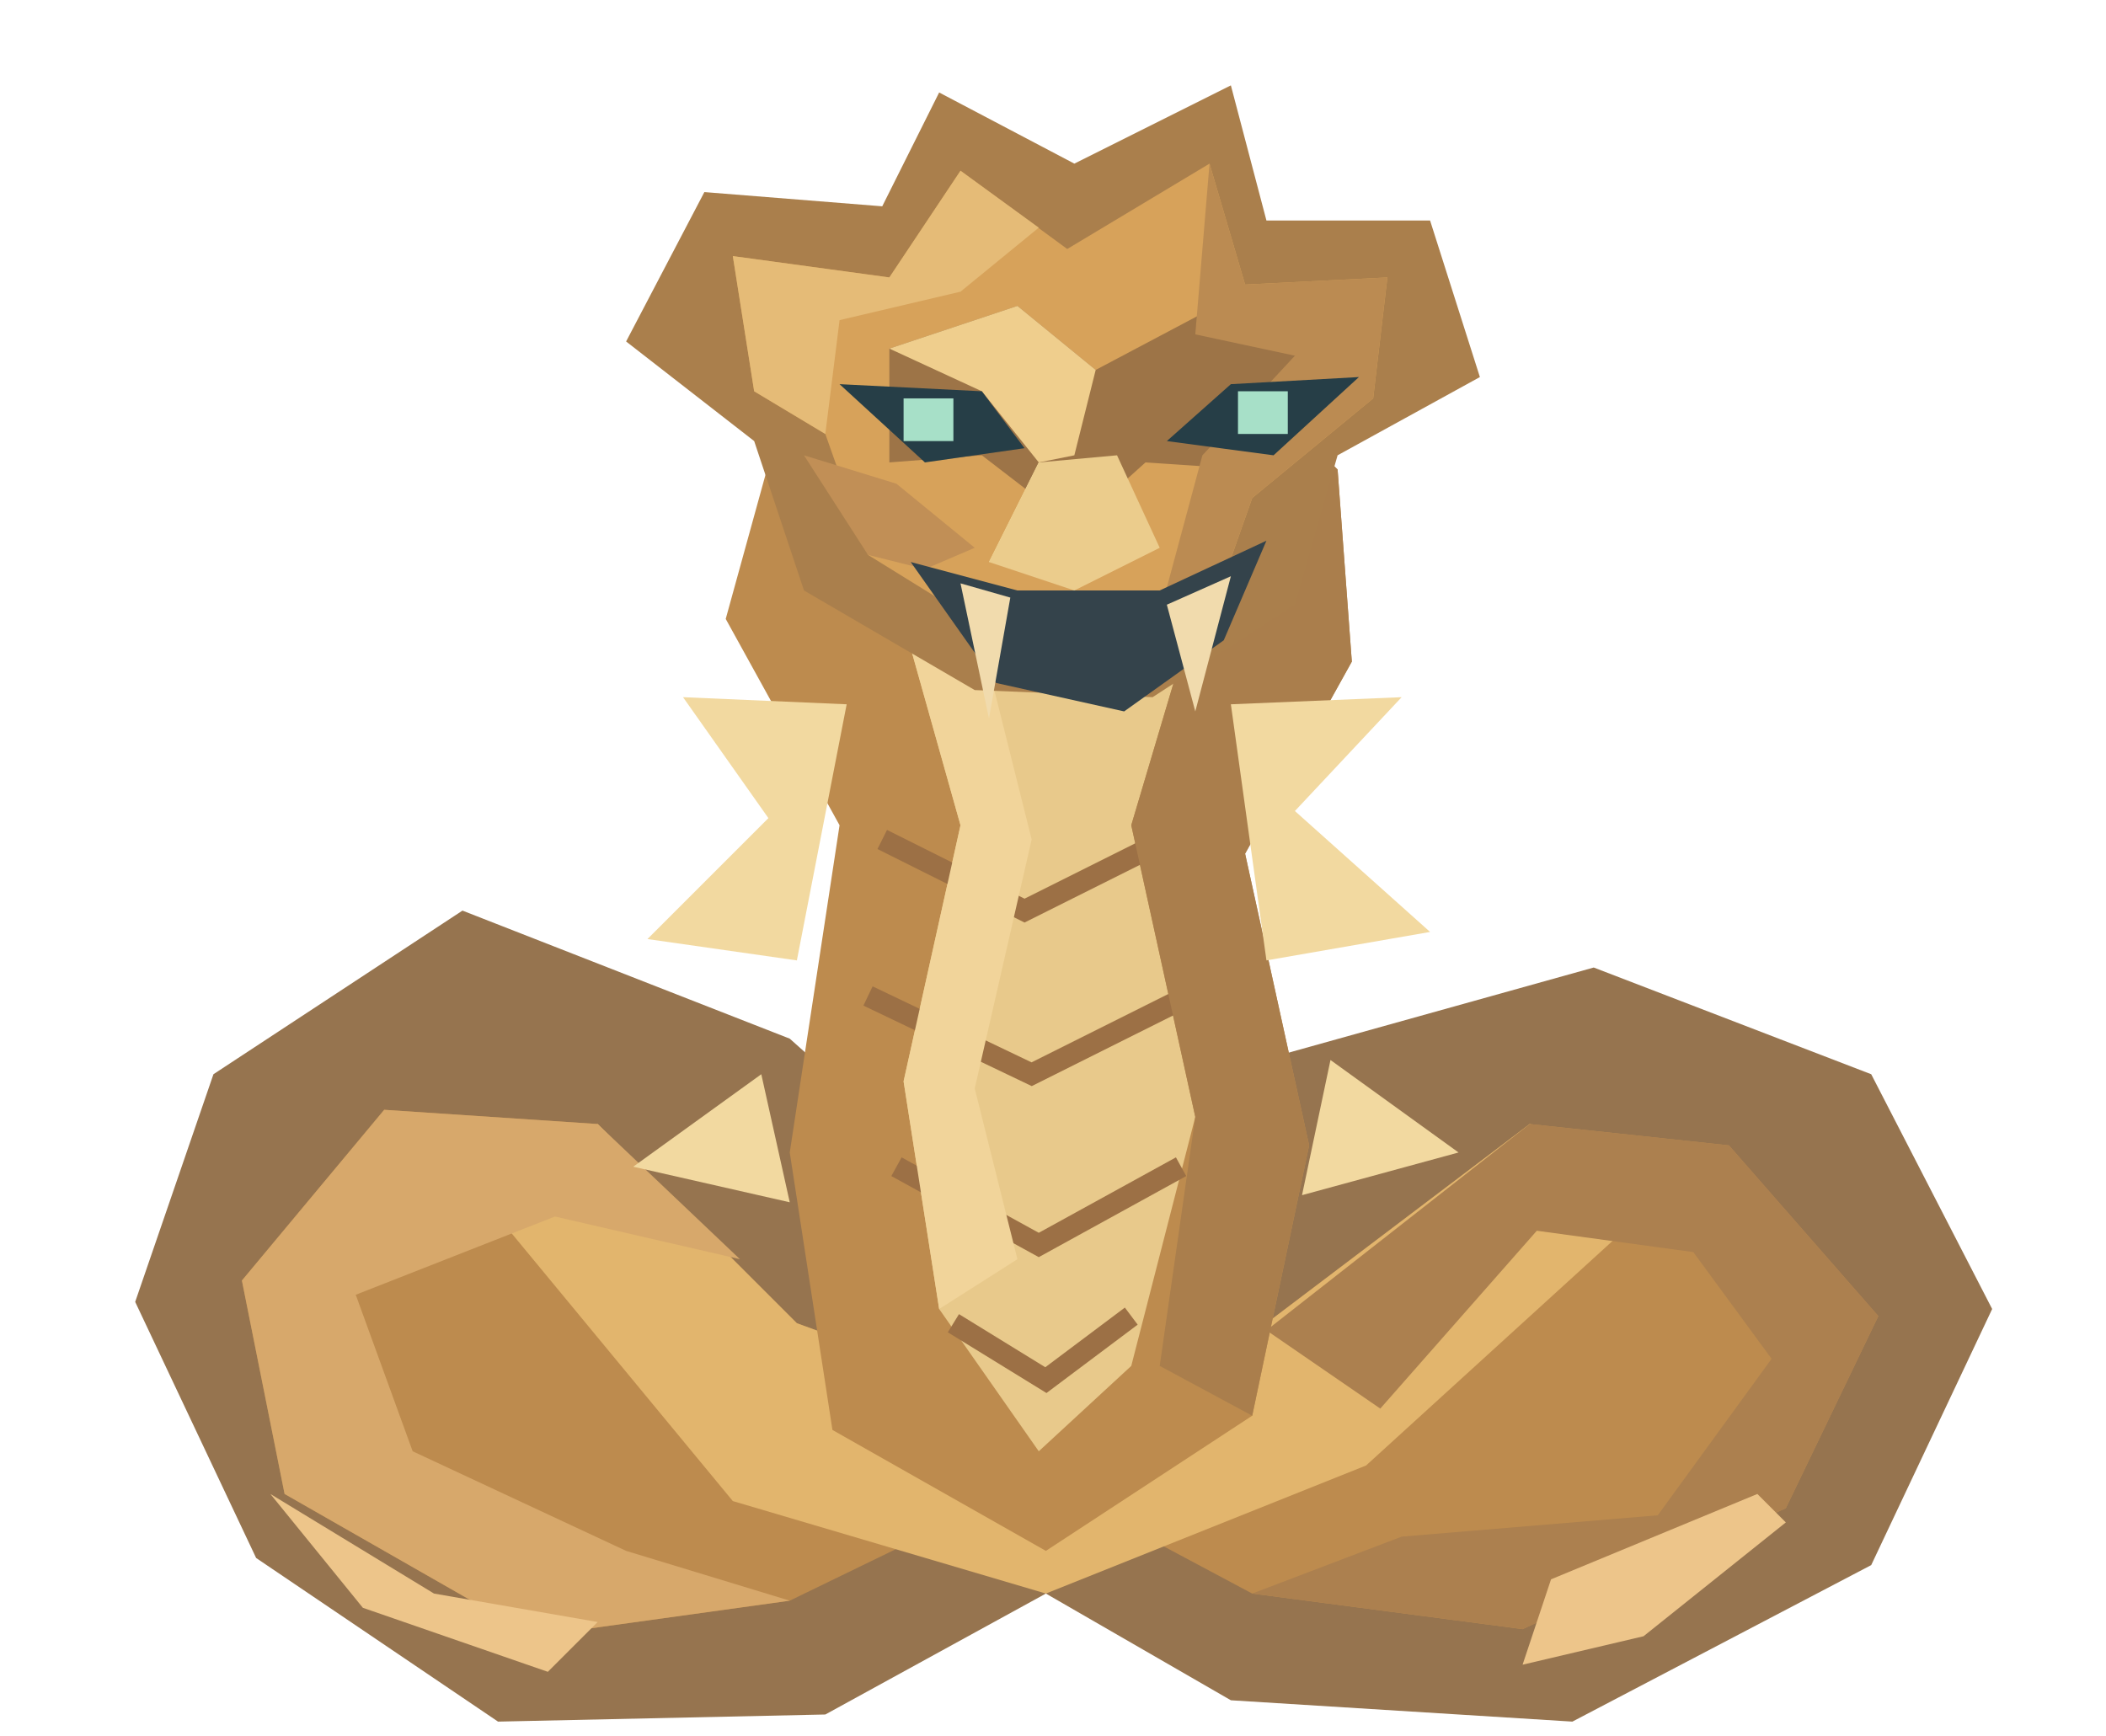
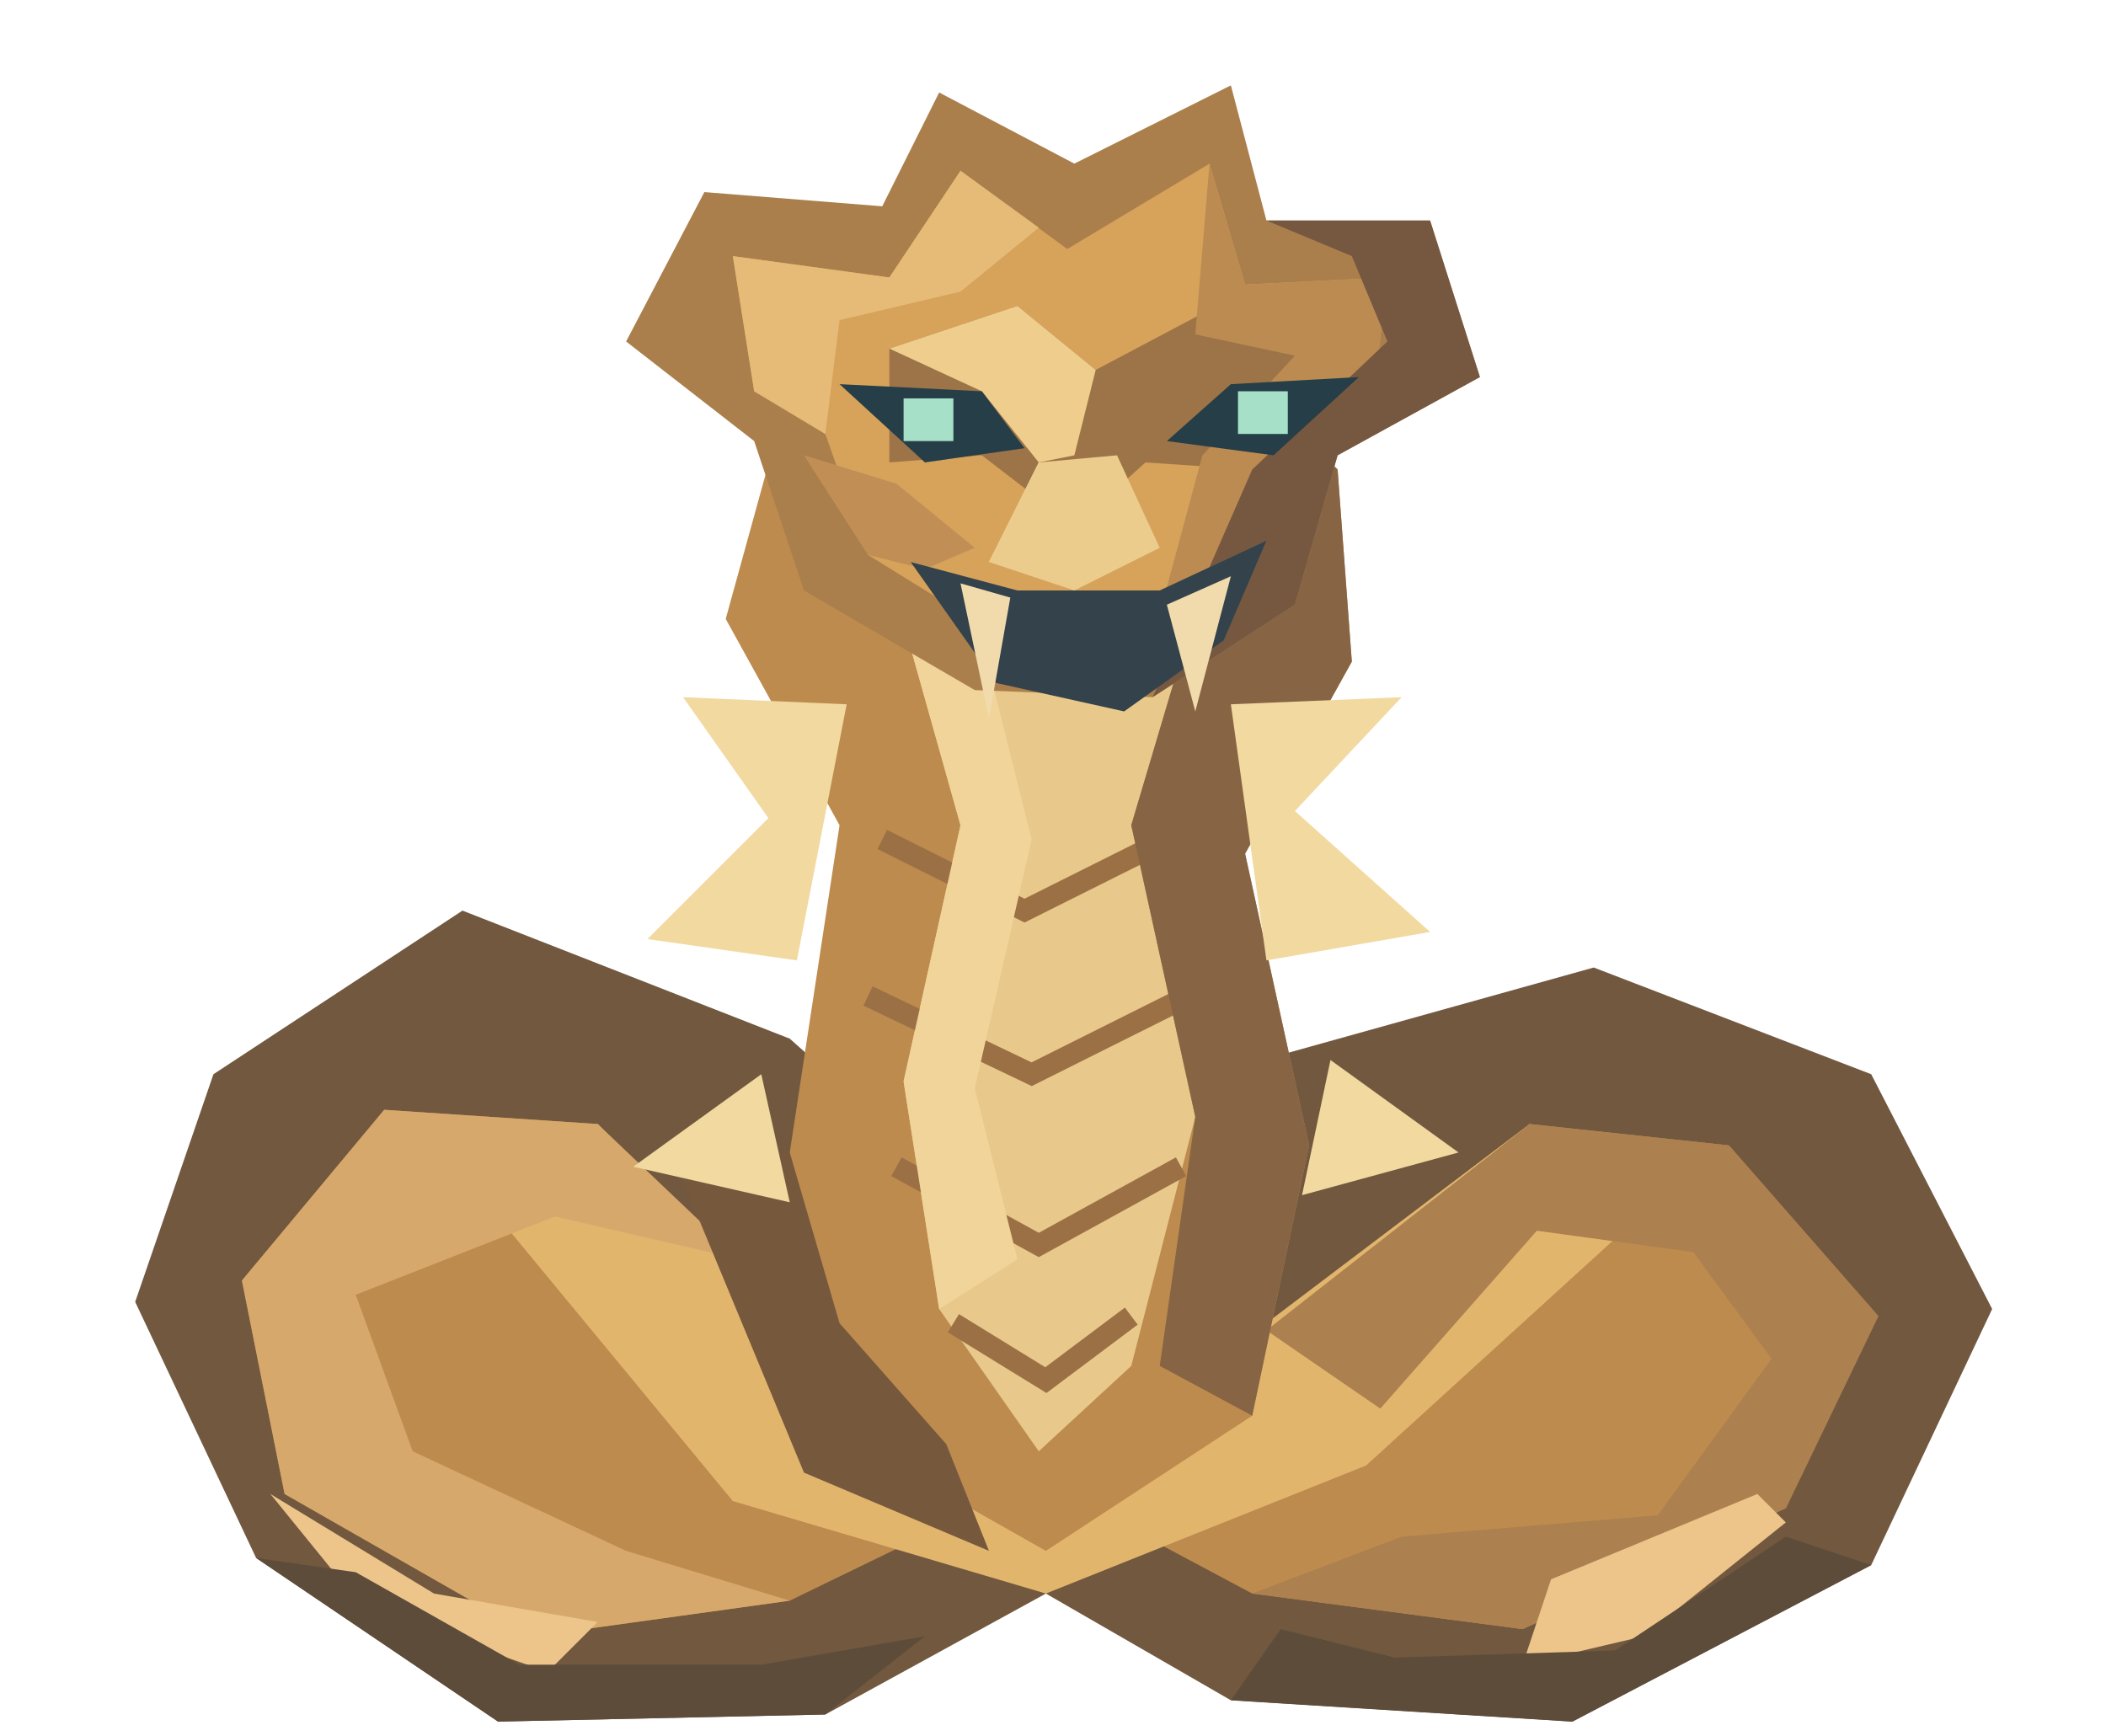
<svg xmlns="http://www.w3.org/2000/svg" width="296" height="244" viewBox="0 0 296 244">
-   <path d="M36 219L19 183L30 151L65 128L111 146L139 171L158 172L181 148L224 136L263 151L280 184L263 220L221 242L173 239L147 224L116 241L70 242Z" fill="#96744f" />
+   <path d="M36 219L19 183L30 151L65 128L111 146L139 171L158 172L181 148L224 136L263 151L280 184L263 220L221 242L173 239L147 224L116 241L70 242Z" fill="#71583f" />
  <path d="M40 210L34 180L54 156L84 158L112 186L145 198L178 186L215 158L243 161L264 185L251 212L214 229L176 224L146 208L111 225L75 230Z" fill="#bd8b4e" />
  <path d="M65 165L84 158L112 186L145 198L178 186L215 158L237 165L192 206L147 224L103 211Z" fill="#e2b56d" />
  <path d="M117 201L111 162L118 116L102 87L110 58L135 42L166 44L188 66L190 93L175 120L184 161L176 199L147 218Z" fill="#bd8b4e" />
  <path d="M136 58L159 54L170 79L159 116L168 157L159 192L146 204L132 184L127 152L135 116L126 84Z" fill="#e8c98b" />
  <path d="M124 118L144 128L164 118M122 140L145 151L167 140M126 164L146 175L166 164M134 186L147 194L159 185" fill="none" stroke="#9c7045" stroke-width="3" />
  <path d="M40 210L34 180L54 156L84 158L104 177L78 171L50 182L58 204L88 218L111 225L75 230Z" fill="#d7a86b" />
  <path d="M178 187L215 158L243 161L264 185L251 212L214 229L176 224L197 216L233 213L249 191L238 176L216 173L194 198Z" fill="#ac804f" />
  <path d="M136 58L143 61L139 94L145 118L137 153L143 177L132 184L127 152L135 116L126 84Z" fill="#f1d49a" />
-   <path d="M166 44L188 66L190 93L175 120L184 161L176 199L163 192L168 157L159 116L170 79Z" fill="#aa7e4c" />
+   <path d="M166 44L188 66L190 93L175 120L184 161L176 199L163 192L168 157L159 116L170 79Z" fill="#876544" />
  <path d="M38 210L61 224L84 228L77 235L51 226Z M218 222L247 210L251 214L231 230L214 234Z" fill="#edc58a" />
+   <path d="M96 166L111 162L118 186L133 203L139 218L113 207Z" fill="#76583d" />
+   <path d="M36 219L70 242L116 241L130 230L107 234L73 234L50 221Z M173 239L221 242L263 220L251 216L227 232L196 233L180 229Z" fill="#5e4c3b" />
  <path d="M112 135L91 132L108 115L96 98L119 99M178 135L201 131L182 114L197 98L173 99M111 169L89 164L107 151M183 168L205 162L187 149" fill="#f2d9a0" />
  <g transform="translate(0 0)">
    <path d="M106 62L88 48L99 27L124 29L132 13L151 23L173 12L178 31L201 31L208 53L188 64L182 85L162 98L137 97L113 83Z" fill="#aa7f4c" />
    <path d="M106 55L103 36L125 39L135 24L150 35L170 23L175 40L195 39L193 56L176 70L170 87L143 91L122 78L116 61Z" fill="#d7a25a" />
    <path d="M125 49L143 43L154 52L171 43L190 49L176 66L161 65L151 74L138 64L125 65Z" fill="#9d7447" />
    <path d="M106 55L103 36L125 39L135 24L146 32L135 41L118 45L116 61Z" fill="#e5bb77" />
    <path d="M170 23L175 40L195 39L193 56L176 70L170 87L162 90L169 64L182 50L168 47Z" fill="#bb8b52" />
    <path d="M143 43L154 52L151 64L146 65L138 55L125 49Z" fill="#efce8d" />
    <path d="M146 65L150 66L148 77L139 79Z" fill="#f3dba3" />
    <path d="M113 64L126 68L137 77L130 80L122 78Z" fill="#c18f56" />
+     <path d="M178 31L201 31L208 53L188 64L182 85L162 98L169 82L176 66L195 48L190 36Z" fill="#765841" />
    <path d="M118 54L138 55L144 63L130 65Z M164 62L173 54L191 53L179 64Z" fill="#263e47" />
    <path d="M127 56H134V62H127Z M174 55H181V61H174Z" fill="#a7e0c8" />
    <path d="M146 65L139 79L151 83L163 77L157 64Z" fill="#ebcc8c" />
    <path d="M128 79L143 83L163 83L178 76L172 90L158 100L140 96Z" fill="#34434b" />
    <path d="M135 82L142 84L139 101Z M164 85L173 81L168 100Z" fill="#f1dbad" />
  </g>
</svg>
